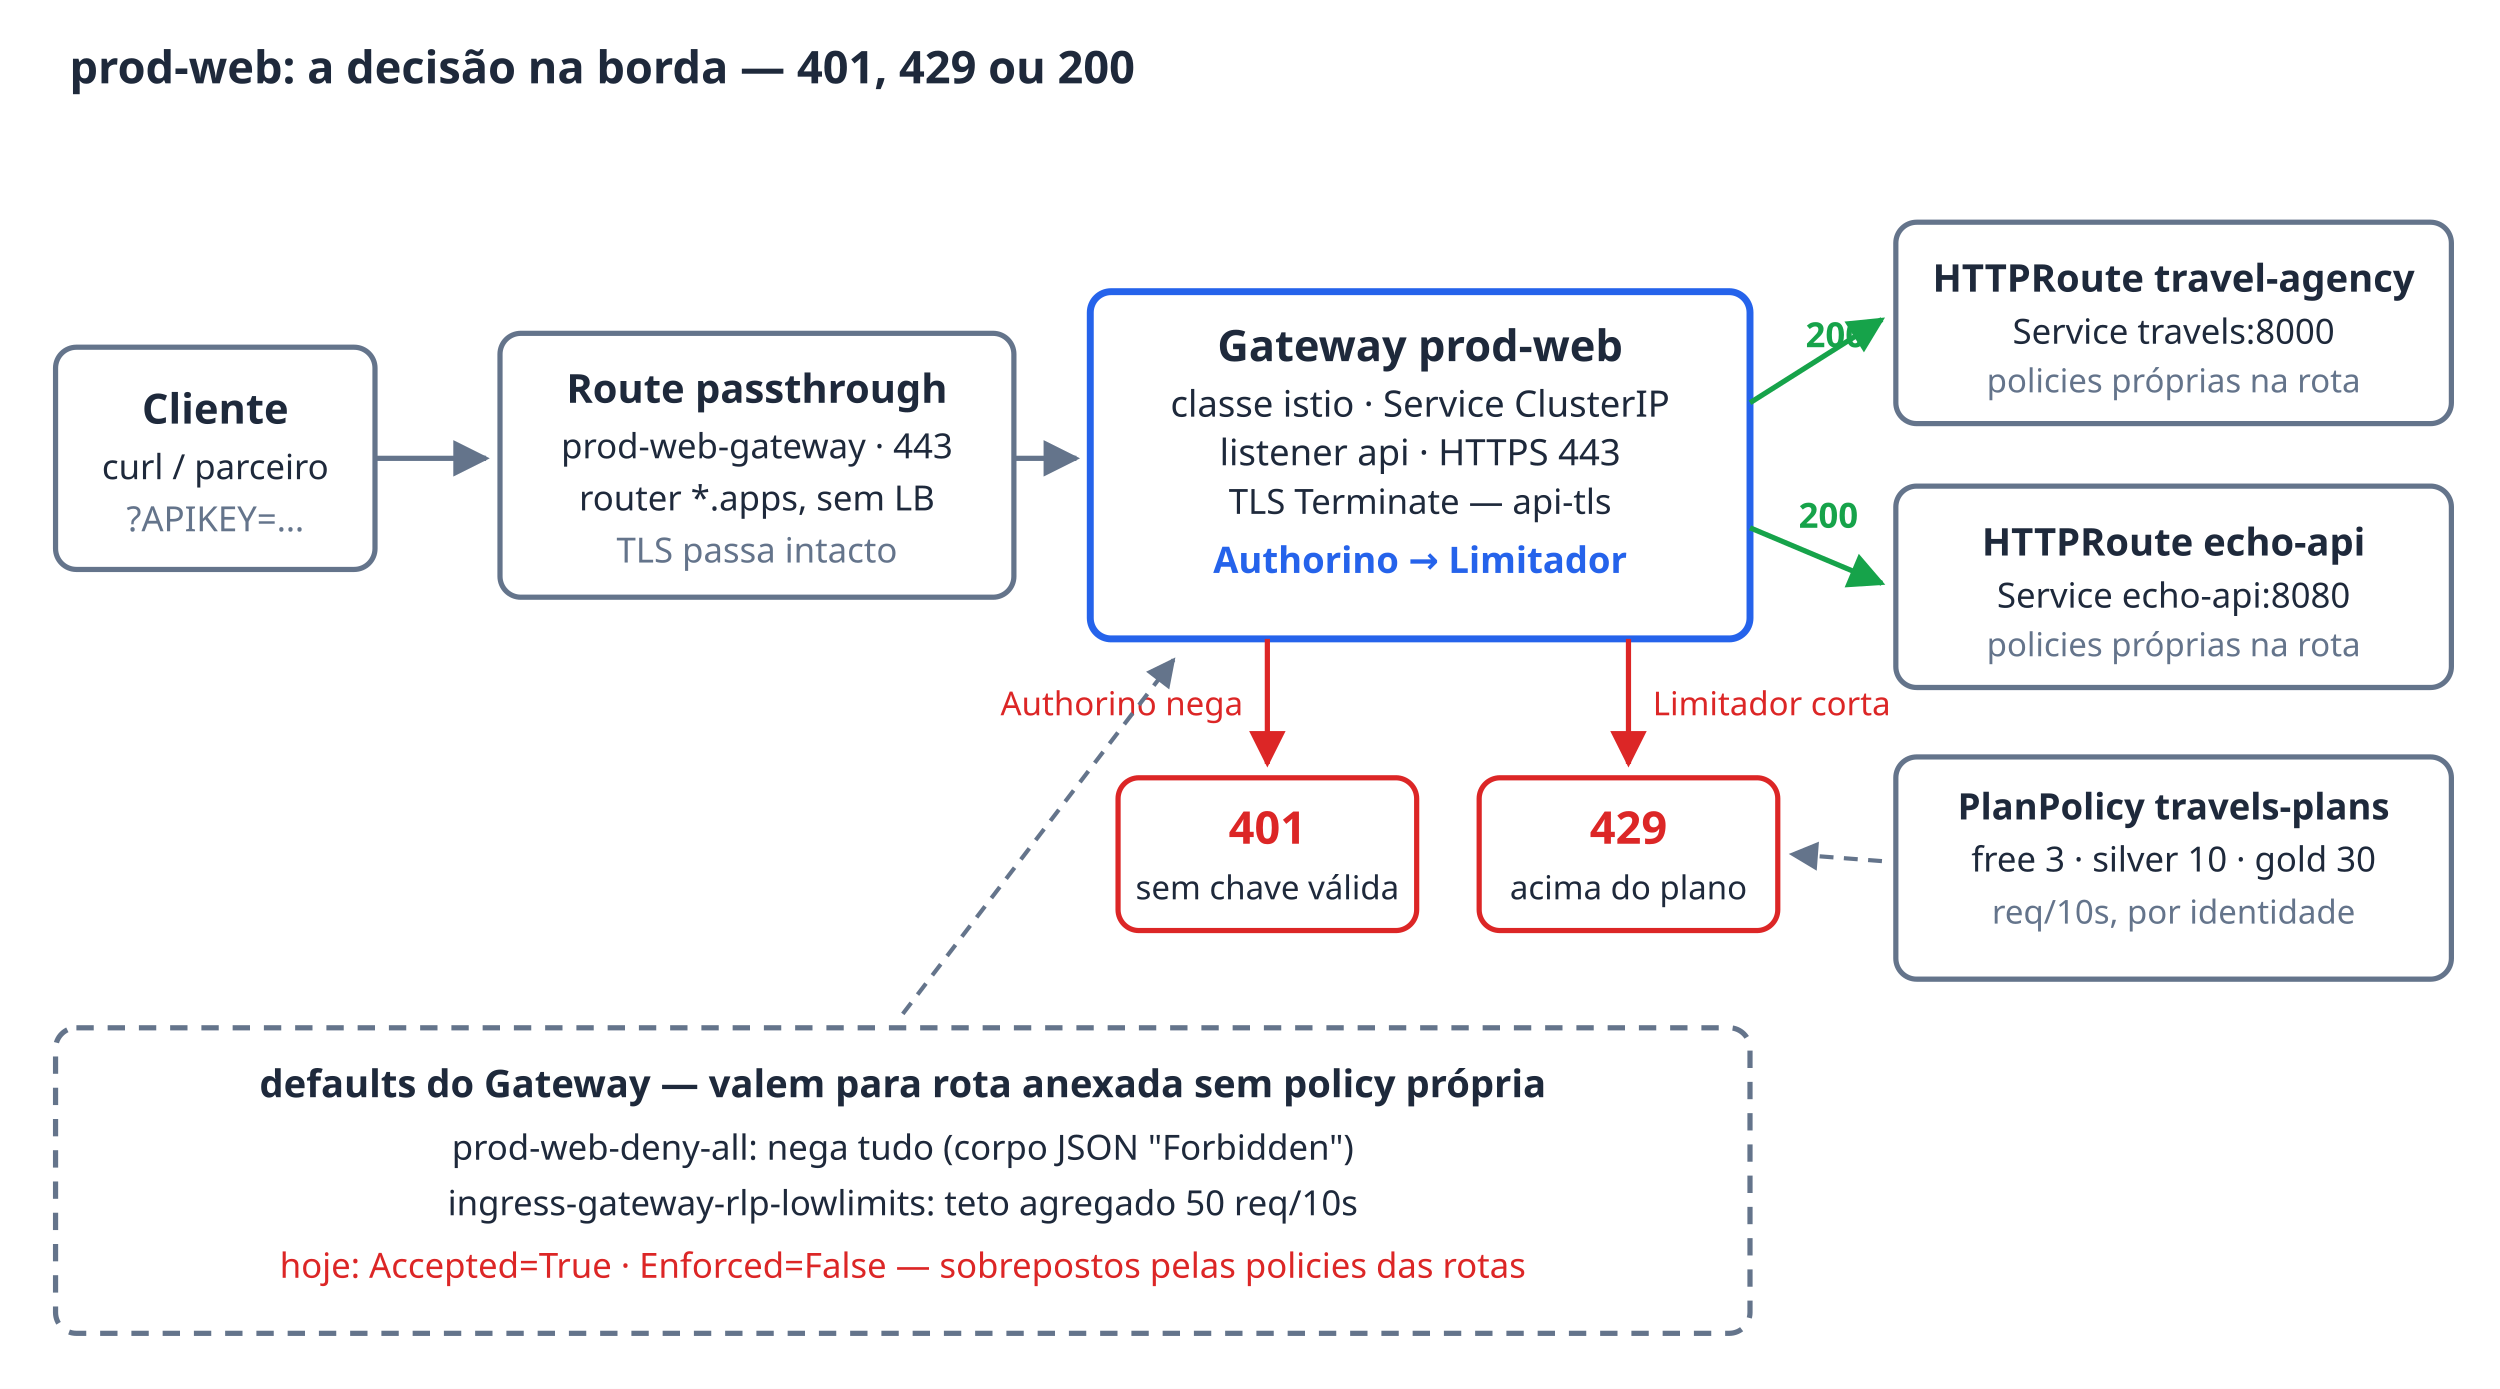
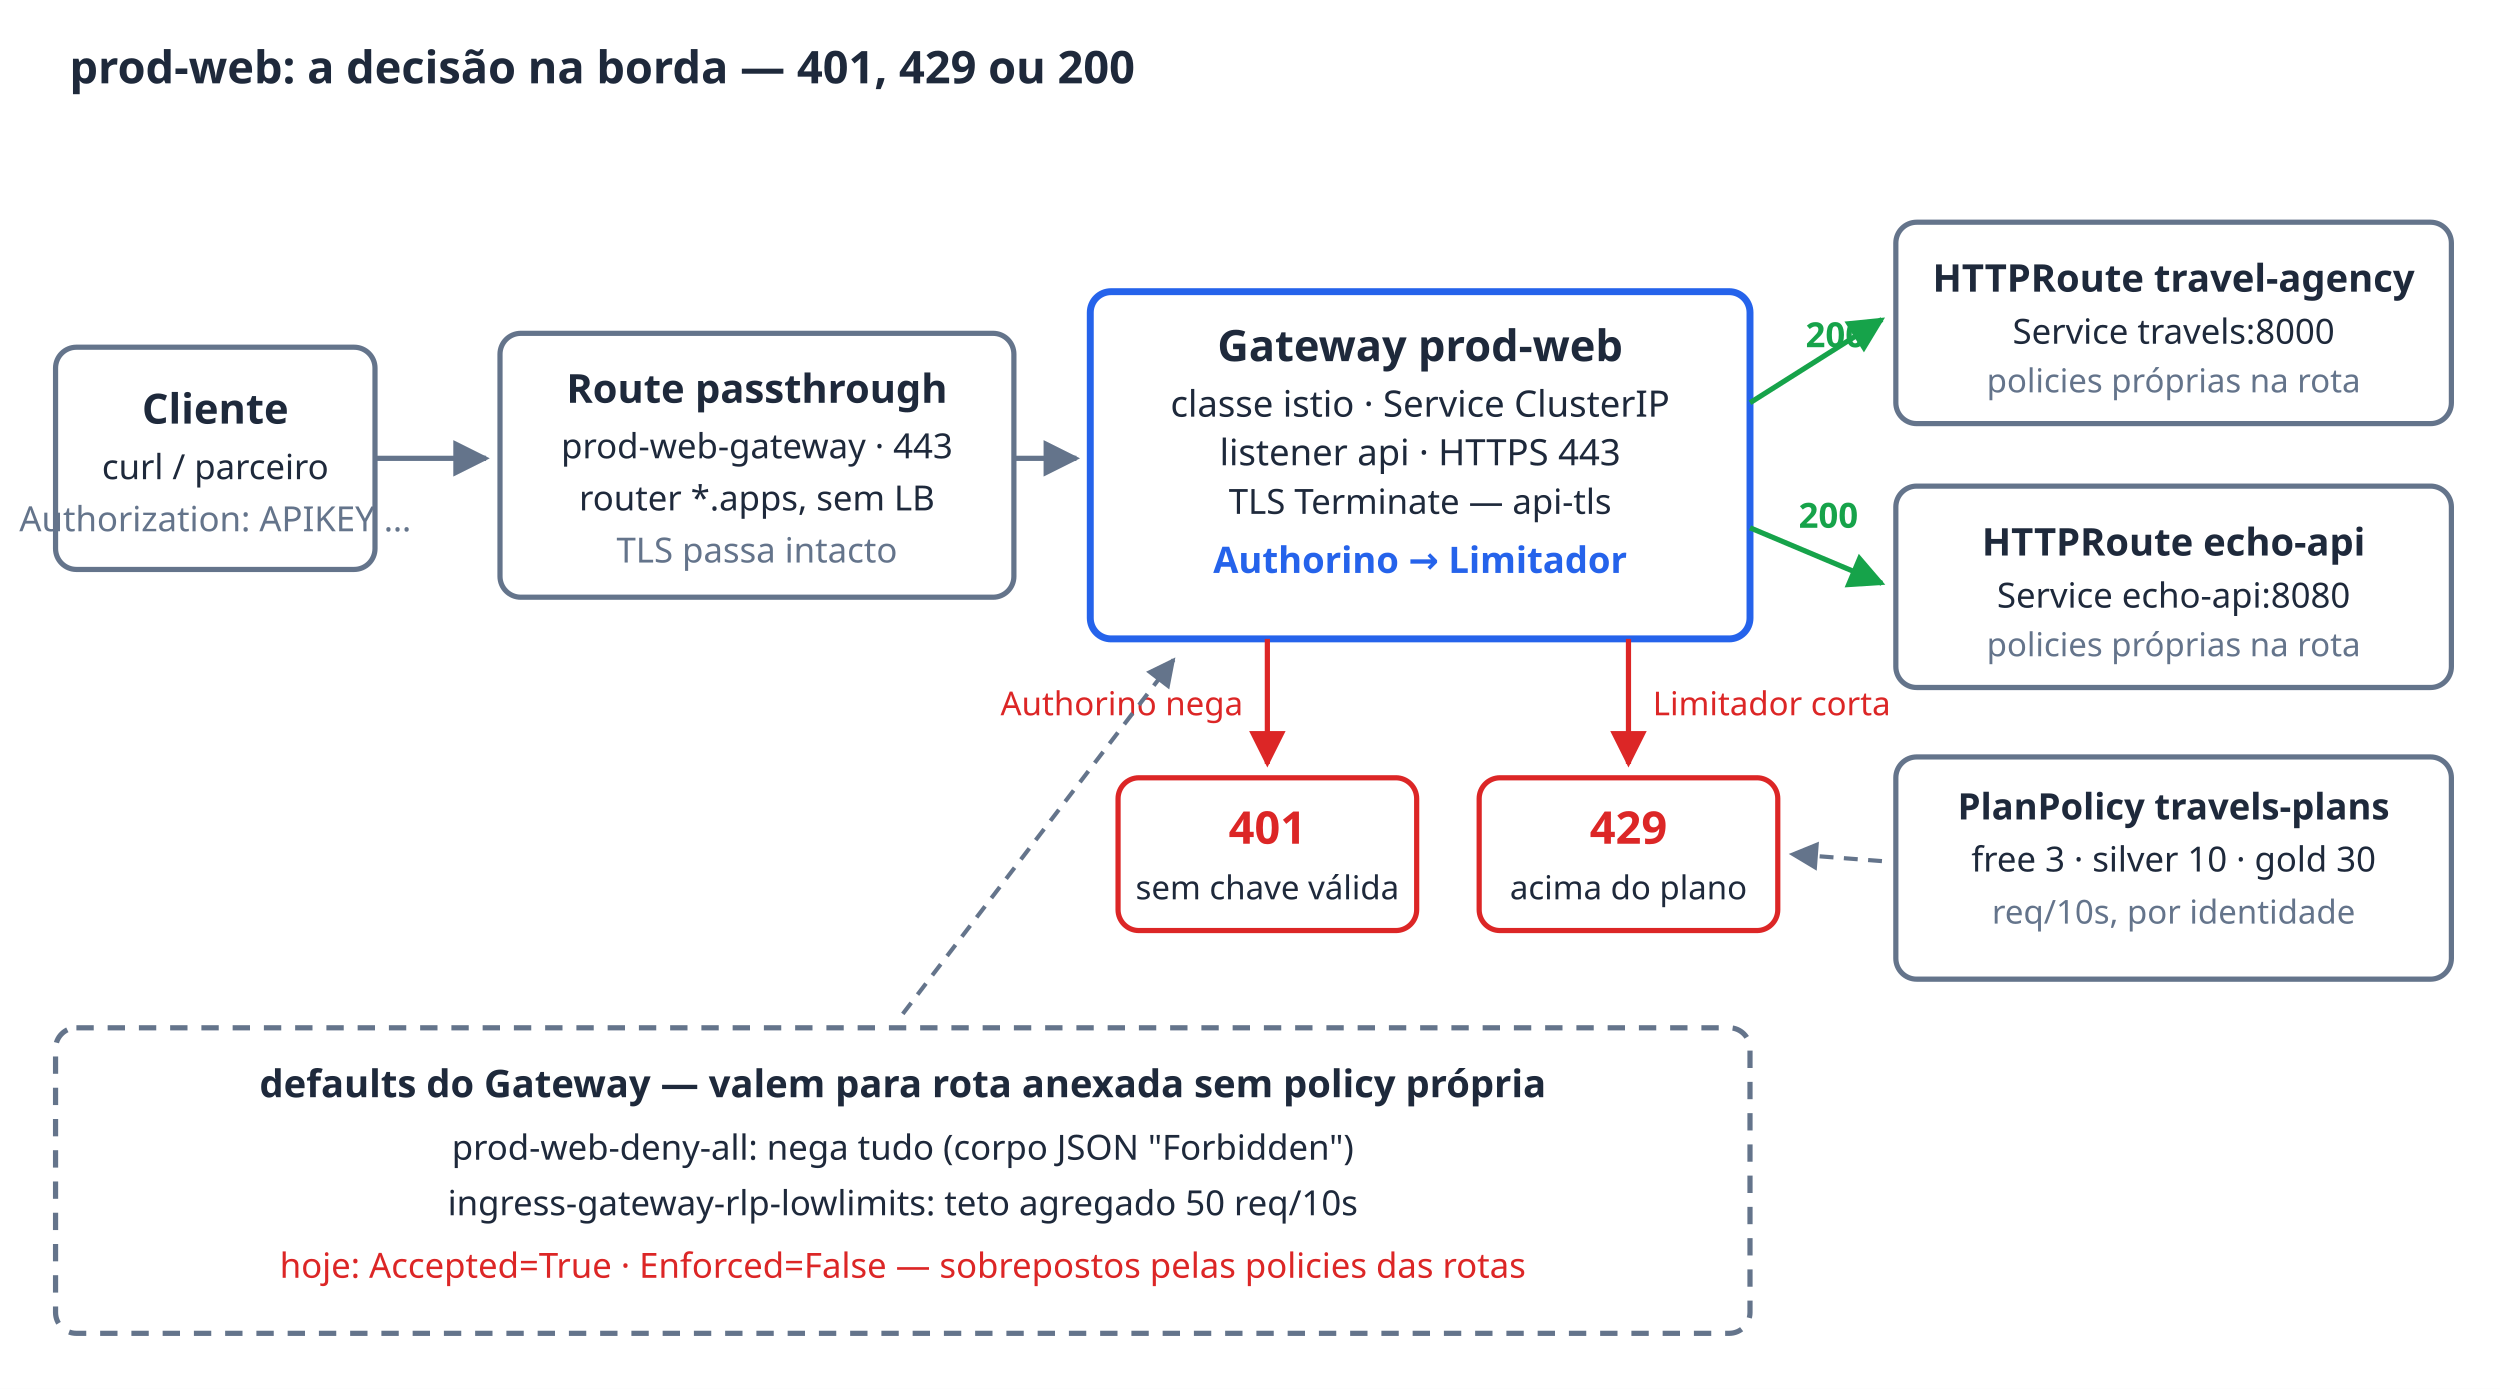
<svg xmlns="http://www.w3.org/2000/svg" width="720" height="400" viewBox="0 0 720 400" font-family="sans-serif">
  <defs>
    <marker id="seta-ok" viewBox="0 0 10 10" refX="9" refY="5" markerWidth="7" markerHeight="7" orient="auto-start-reverse">
      <path d="M0 0 L10 5 L0 10 z" fill="#16a34a" />
    </marker>
    <marker id="seta-neg" viewBox="0 0 10 10" refX="9" refY="5" markerWidth="7" markerHeight="7" orient="auto-start-reverse">
      <path d="M0 0 L10 5 L0 10 z" fill="#dc2626" />
    </marker>
    <marker id="seta-neutra" viewBox="0 0 10 10" refX="9" refY="5" markerWidth="7" markerHeight="7" orient="auto-start-reverse">
      <path d="M0 0 L10 5 L0 10 z" fill="#64748b" />
    </marker>
  </defs>
  <rect x="0" y="0" width="720" height="400" fill="#fff" />
  <text x="20" y="24" font-size="13" font-weight="bold" fill="#1e293b">prod-web: a decisão na borda — 401, 429 ou 200</text>
  <rect x="16" y="100" width="92" height="64" rx="6" fill="#fff" stroke="#64748b" stroke-width="1.5" />
  <text x="62" y="122" font-size="12" font-weight="bold" fill="#1e293b" text-anchor="middle">Cliente</text>
  <text x="62" y="138" font-size="10" fill="#1e293b" text-anchor="middle">curl / parceiro</text>
-   <text x="62" y="153" font-size="10" fill="#64748b" text-anchor="middle">?APIKEY=…</text>
+   <text x="62" y="153" font-size="10" fill="#64748b" text-anchor="middle">Authorization: APIKEY …</text>
  <line x1="108" y1="132" x2="140" y2="132" stroke="#64748b" stroke-width="1.5" marker-end="url(#seta-neutra)" />
  <rect x="144" y="96" width="148" height="76" rx="6" fill="#fff" stroke="#64748b" stroke-width="1.5" />
  <text x="218" y="116" font-size="11.5" font-weight="bold" fill="#1e293b" text-anchor="middle">Route passthrough</text>
  <text x="218" y="132" font-size="10" fill="#1e293b" text-anchor="middle">prod-web-gateway · 443</text>
  <text x="218" y="147" font-size="10" fill="#1e293b" text-anchor="middle">router *.apps, sem LB</text>
  <text x="218" y="162" font-size="10" fill="#64748b" text-anchor="middle">TLS passa intacto</text>
  <line x1="292" y1="132" x2="310" y2="132" stroke="#64748b" stroke-width="1.5" marker-end="url(#seta-neutra)" />
  <rect x="314" y="84" width="190" height="100" rx="6" fill="#fff" stroke="#2563eb" stroke-width="2" />
  <text x="409" y="104" font-size="12.5" font-weight="bold" fill="#1e293b" text-anchor="middle">Gateway prod-web</text>
  <text x="409" y="120" font-size="10.5" fill="#1e293b" text-anchor="middle">classe istio · Service ClusterIP</text>
  <text x="409" y="134" font-size="10.5" fill="#1e293b" text-anchor="middle">listener api · HTTPS 443</text>
  <text x="409" y="148" font-size="10" fill="#1e293b" text-anchor="middle">TLS Terminate — api-tls</text>
  <text x="409" y="165" font-size="10.5" font-weight="bold" fill="#2563eb" text-anchor="middle">Authorino → Limitador</text>
  <line x1="504" y1="116" x2="542" y2="92" stroke="#16a34a" stroke-width="1.5" marker-end="url(#seta-ok)" />
  <text x="520" y="100" font-size="10" font-weight="bold" fill="#16a34a">200</text>
  <line x1="504" y1="152" x2="542" y2="168" stroke="#16a34a" stroke-width="1.5" marker-end="url(#seta-ok)" />
  <text x="518" y="152" font-size="10" font-weight="bold" fill="#16a34a">200</text>
  <rect x="546" y="64" width="160" height="58" rx="6" fill="#fff" stroke="#64748b" stroke-width="1.5" />
  <text x="626" y="84" font-size="11" font-weight="bold" fill="#1e293b" text-anchor="middle">HTTPRoute travel-agency</text>
  <text x="626" y="99" font-size="10" fill="#1e293b" text-anchor="middle">Service travels:8000</text>
  <text x="626" y="113" font-size="9.5" fill="#64748b" text-anchor="middle">policies próprias na rota</text>
  <rect x="546" y="140" width="160" height="58" rx="6" fill="#fff" stroke="#64748b" stroke-width="1.5" />
  <text x="626" y="160" font-size="11" font-weight="bold" fill="#1e293b" text-anchor="middle">HTTPRoute echo-api</text>
  <text x="626" y="175" font-size="10" fill="#1e293b" text-anchor="middle">Service echo-api:8080</text>
  <text x="626" y="189" font-size="9.5" fill="#64748b" text-anchor="middle">policies próprias na rota</text>
  <line x1="365" y1="184" x2="365" y2="220" stroke="#dc2626" stroke-width="1.5" marker-end="url(#seta-neg)" />
  <text x="358" y="206" font-size="9.5" fill="#dc2626" text-anchor="end">Authorino nega</text>
  <rect x="322" y="224" width="86" height="44" rx="6" fill="#fff" stroke="#dc2626" stroke-width="1.5" />
  <text x="365" y="243" font-size="13" font-weight="bold" fill="#dc2626" text-anchor="middle">401</text>
  <text x="365" y="259" font-size="9.5" fill="#1e293b" text-anchor="middle">sem chave válida</text>
  <line x1="469" y1="184" x2="469" y2="220" stroke="#dc2626" stroke-width="1.5" marker-end="url(#seta-neg)" />
  <text x="476" y="206" font-size="9.5" fill="#dc2626">Limitador corta</text>
  <rect x="426" y="224" width="86" height="44" rx="6" fill="#fff" stroke="#dc2626" stroke-width="1.5" />
  <text x="469" y="243" font-size="13" font-weight="bold" fill="#dc2626" text-anchor="middle">429</text>
  <text x="469" y="259" font-size="9.5" fill="#1e293b" text-anchor="middle">acima do plano</text>
  <rect x="546" y="218" width="160" height="64" rx="6" fill="#fff" stroke="#64748b" stroke-width="1.5" />
  <text x="626" y="236" font-size="10.5" font-weight="bold" fill="#1e293b" text-anchor="middle">PlanPolicy travels-plans</text>
  <text x="626" y="251" font-size="10" fill="#1e293b" text-anchor="middle">free 3 · silver 10 · gold 30</text>
  <text x="626" y="266" font-size="9.5" fill="#64748b" text-anchor="middle">req/10s, por identidade</text>
  <line x1="542" y1="248" x2="516" y2="246" stroke="#64748b" stroke-width="1.2" stroke-dasharray="4 3" marker-end="url(#seta-neutra)" />
  <rect x="16" y="296" width="488" height="88" rx="6" fill="#fff" stroke="#64748b" stroke-width="1.5" stroke-dasharray="5 4" />
  <text x="260" y="316" font-size="11" font-weight="bold" fill="#1e293b" text-anchor="middle">defaults do Gateway — valem para rota anexada sem policy própria</text>
  <text x="260" y="334" font-size="10" fill="#1e293b" text-anchor="middle">prod-web-deny-all: nega tudo (corpo JSON "Forbidden")</text>
  <text x="260" y="350" font-size="10" fill="#1e293b" text-anchor="middle">ingress-gateway-rlp-lowlimits: teto agregado 50 req/10s</text>
  <text x="260" y="368" font-size="10" fill="#dc2626" text-anchor="middle">hoje: Accepted=True · Enforced=False — sobrepostos pelas policies das rotas</text>
  <line x1="260" y1="292" x2="338" y2="190" stroke="#64748b" stroke-width="1.2" stroke-dasharray="4 3" marker-end="url(#seta-neutra)" />
</svg>
